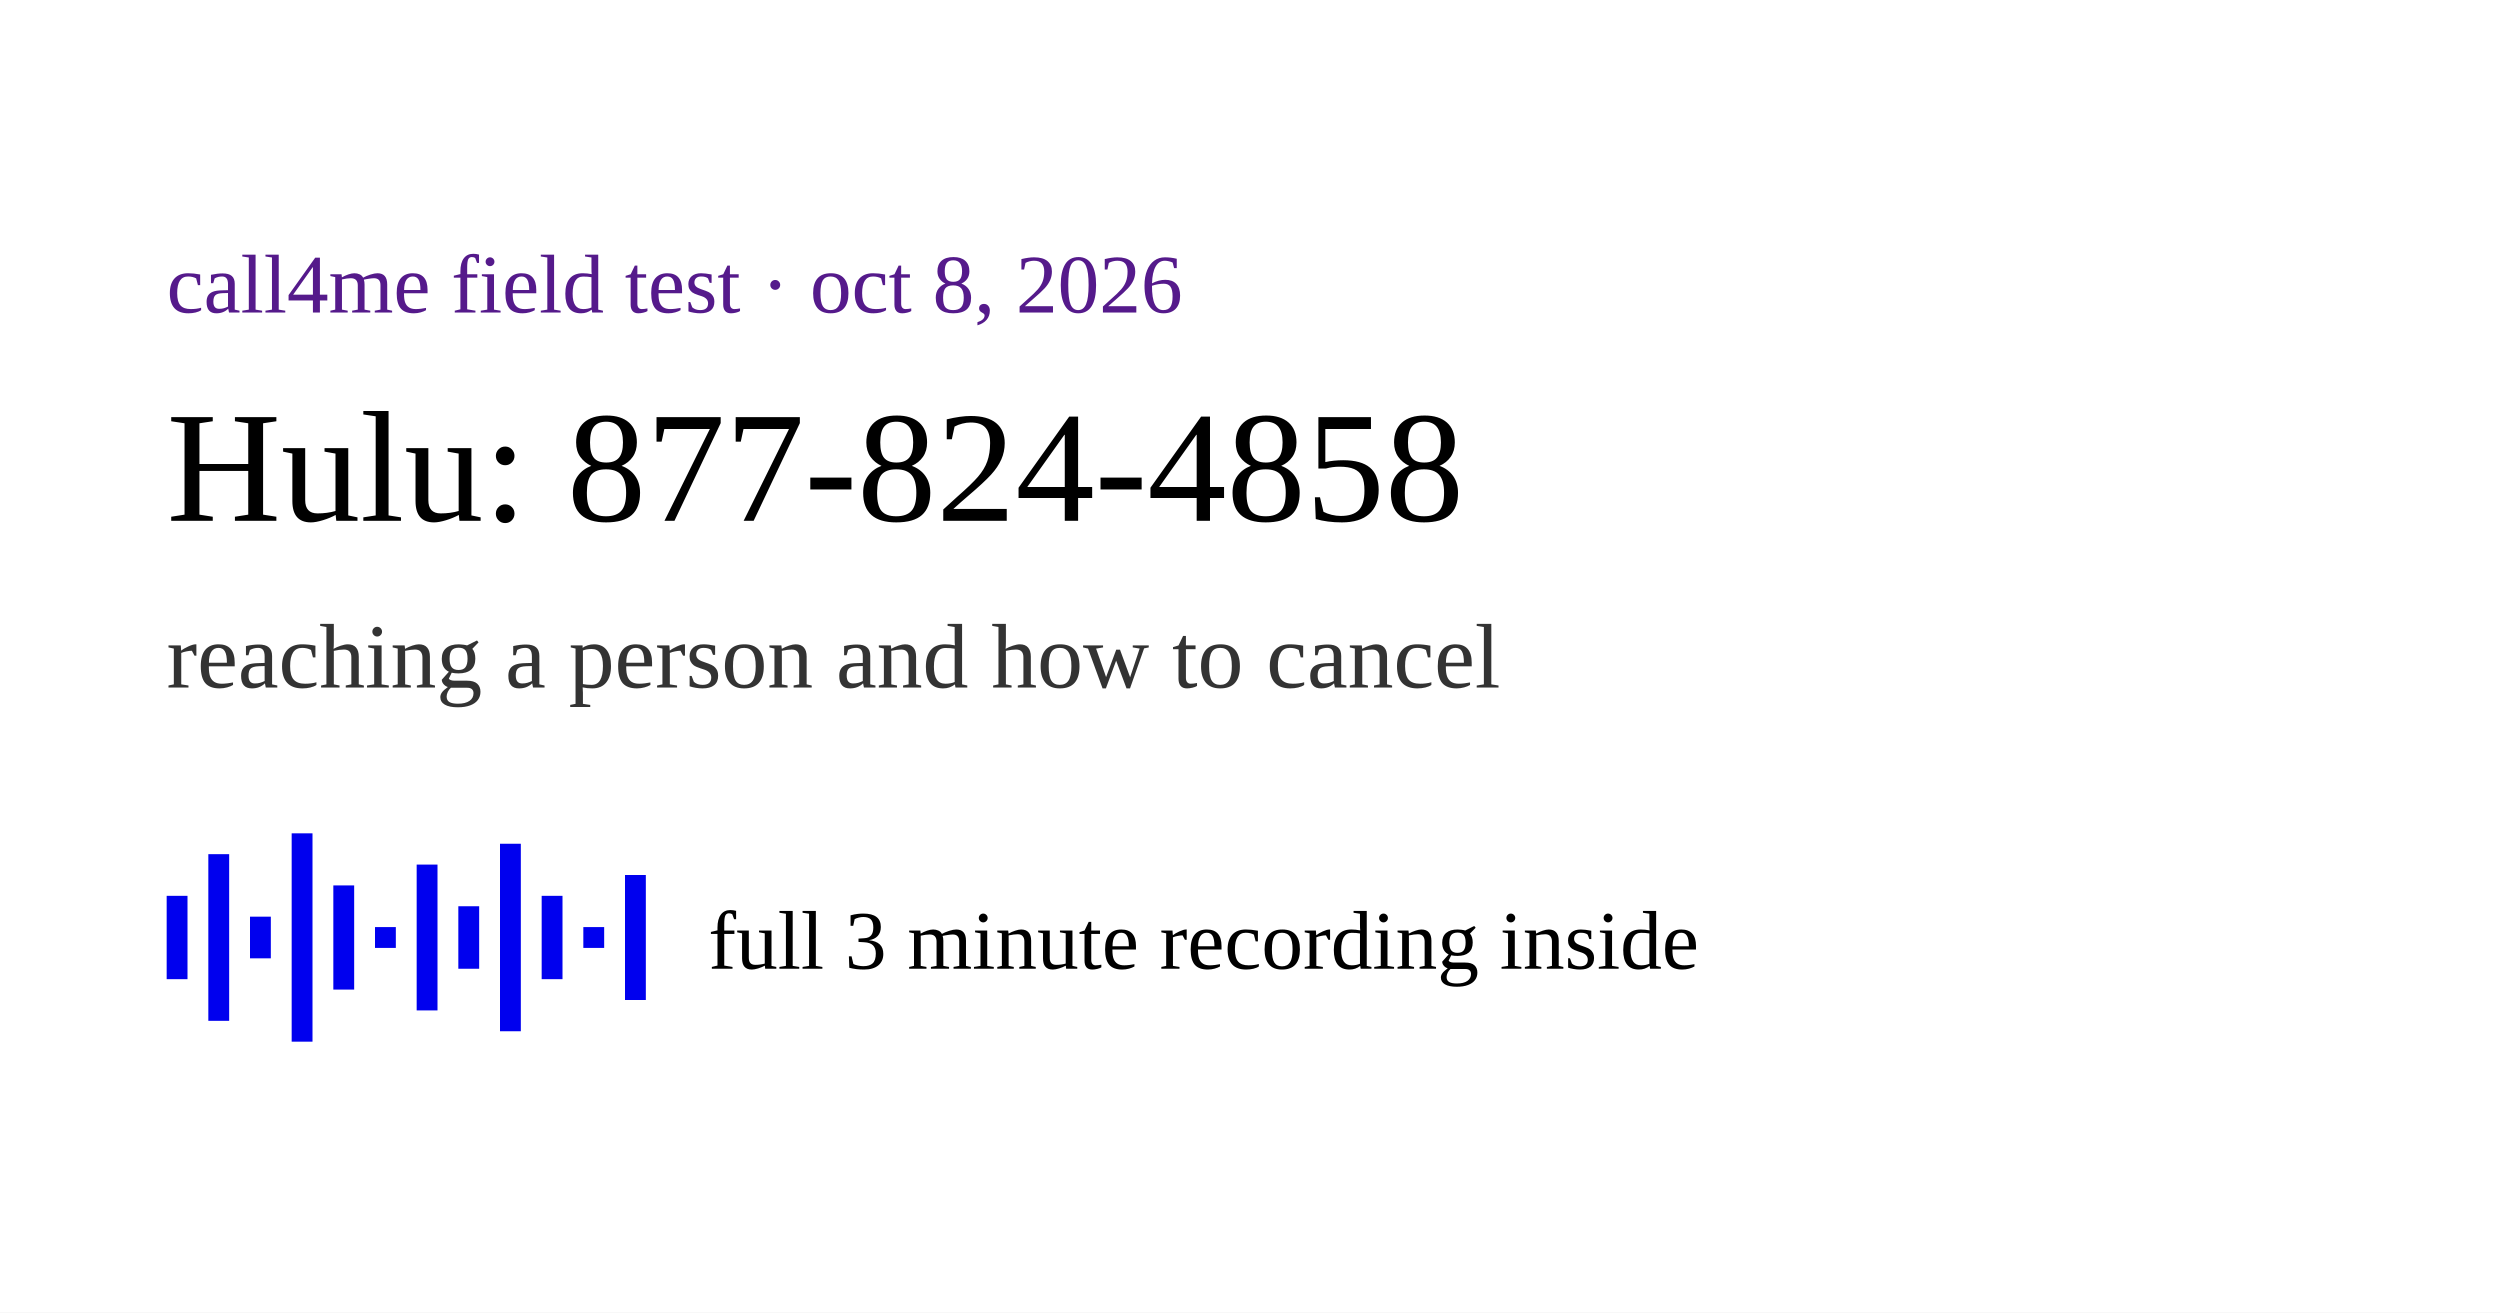
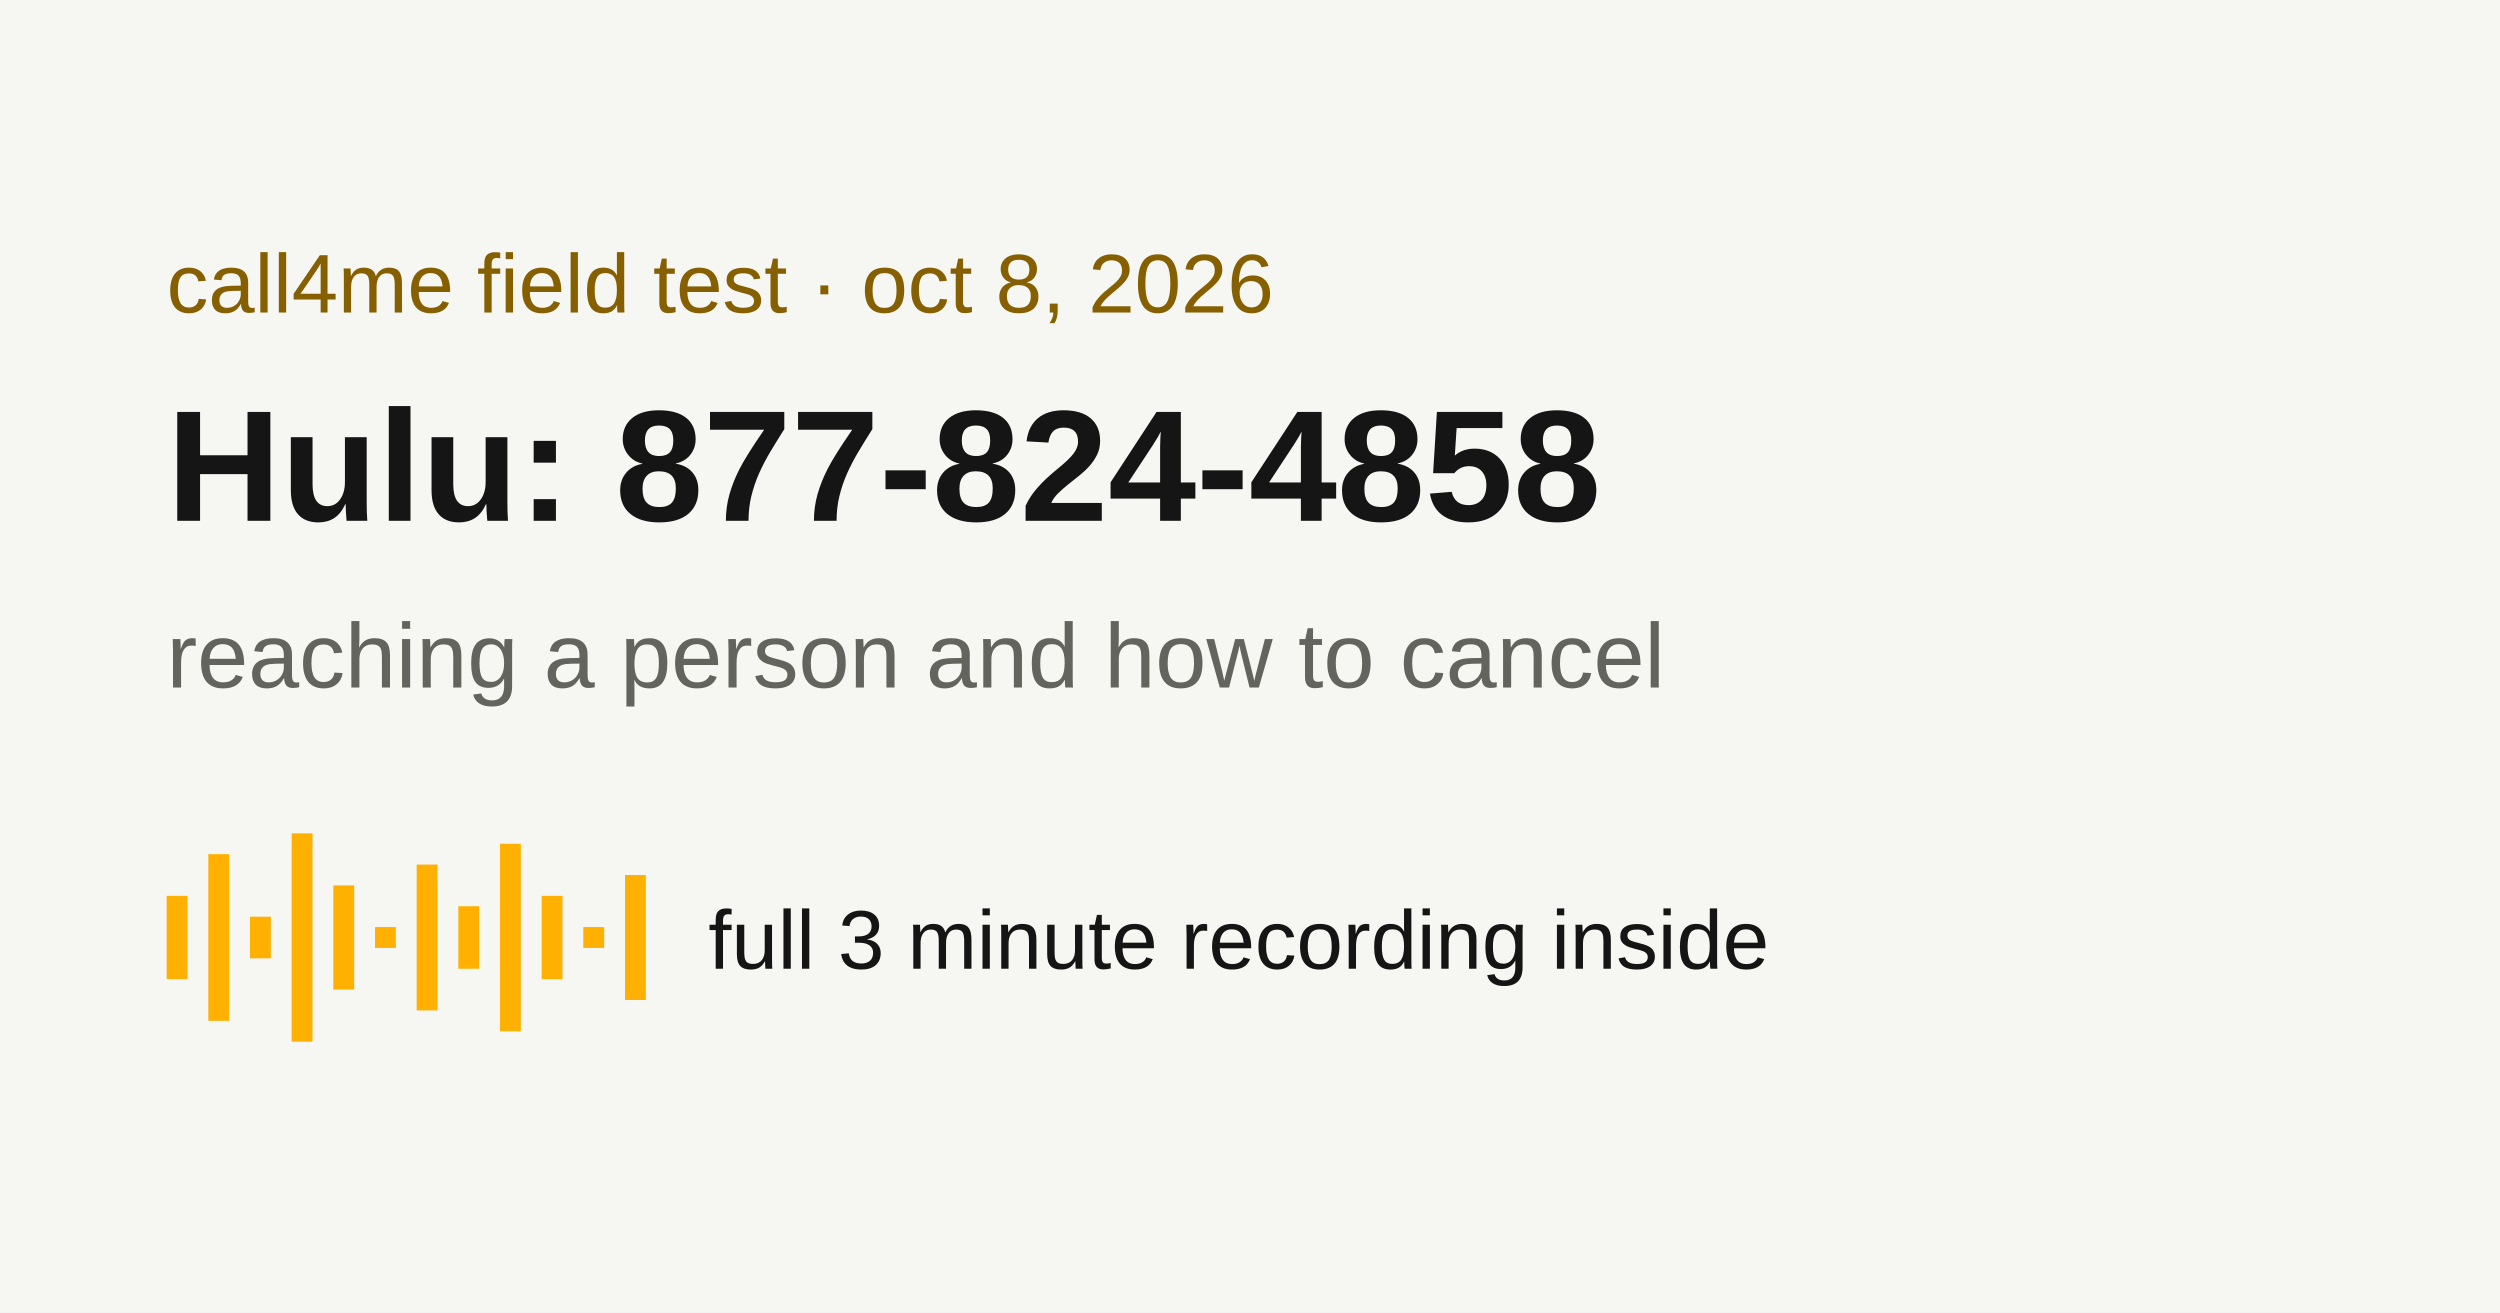
<svg xmlns="http://www.w3.org/2000/svg" width="1200" height="630" viewBox="0 0 1200 630">
-   <rect width="1200" height="630" fill="#ffffff" />
-   <text x="80" y="150" font-family="Times New Roman, Times, serif" font-size="40" fill="#551a8b">call4me field test · oct 8, 2026</text>
-   <text x="80" y="250" font-family="Times New Roman, Times, serif" font-size="76" fill="#000000">Hulu: 877-824-4858</text>
-   <text x="80" y="330" font-family="Times New Roman, Times, serif" font-size="44" fill="#333333">reaching a person and how to cancel</text>
-   <g fill="#0000ee">
+   <rect width="1200" height="630" fill="#f6f6f2" />
+   <text x="80" y="150" font-family="Arial, Helvetica, sans-serif" fill="#866000" font-size="40">call4me field test · oct 8, 2026</text>
+   <text x="80" y="250" font-family="Arial, Helvetica, sans-serif" fill="#151515" font-weight="700" font-size="76">Hulu: 877-824-4858</text>
+   <text x="80" y="330" font-family="Arial, Helvetica, sans-serif" fill="#64645f" font-size="44">reaching a person and how to cancel</text>
+   <g fill="#ffb000">
    <rect x="80" y="430" width="10" height="40" />
    <rect x="100" y="410" width="10" height="80" />
    <rect x="120" y="440" width="10" height="20" />
    <rect x="140" y="400" width="10" height="100" />
    <rect x="160" y="425" width="10" height="50" />
    <rect x="180" y="445" width="10" height="10" />
    <rect x="200" y="415" width="10" height="70" />
    <rect x="220" y="435" width="10" height="30" />
    <rect x="240" y="405" width="10" height="90" />
    <rect x="260" y="430" width="10" height="40" />
    <rect x="280" y="445" width="10" height="10" />
    <rect x="300" y="420" width="10" height="60" />
  </g>
-   <text x="340" y="465" font-family="Times New Roman, Times, serif" font-size="40" fill="#000000">full 3 minute recording inside</text>
+   <text x="340" y="465" font-family="Arial, Helvetica, sans-serif" fill="#151515" font-size="40">full 3 minute recording inside</text>
</svg>
